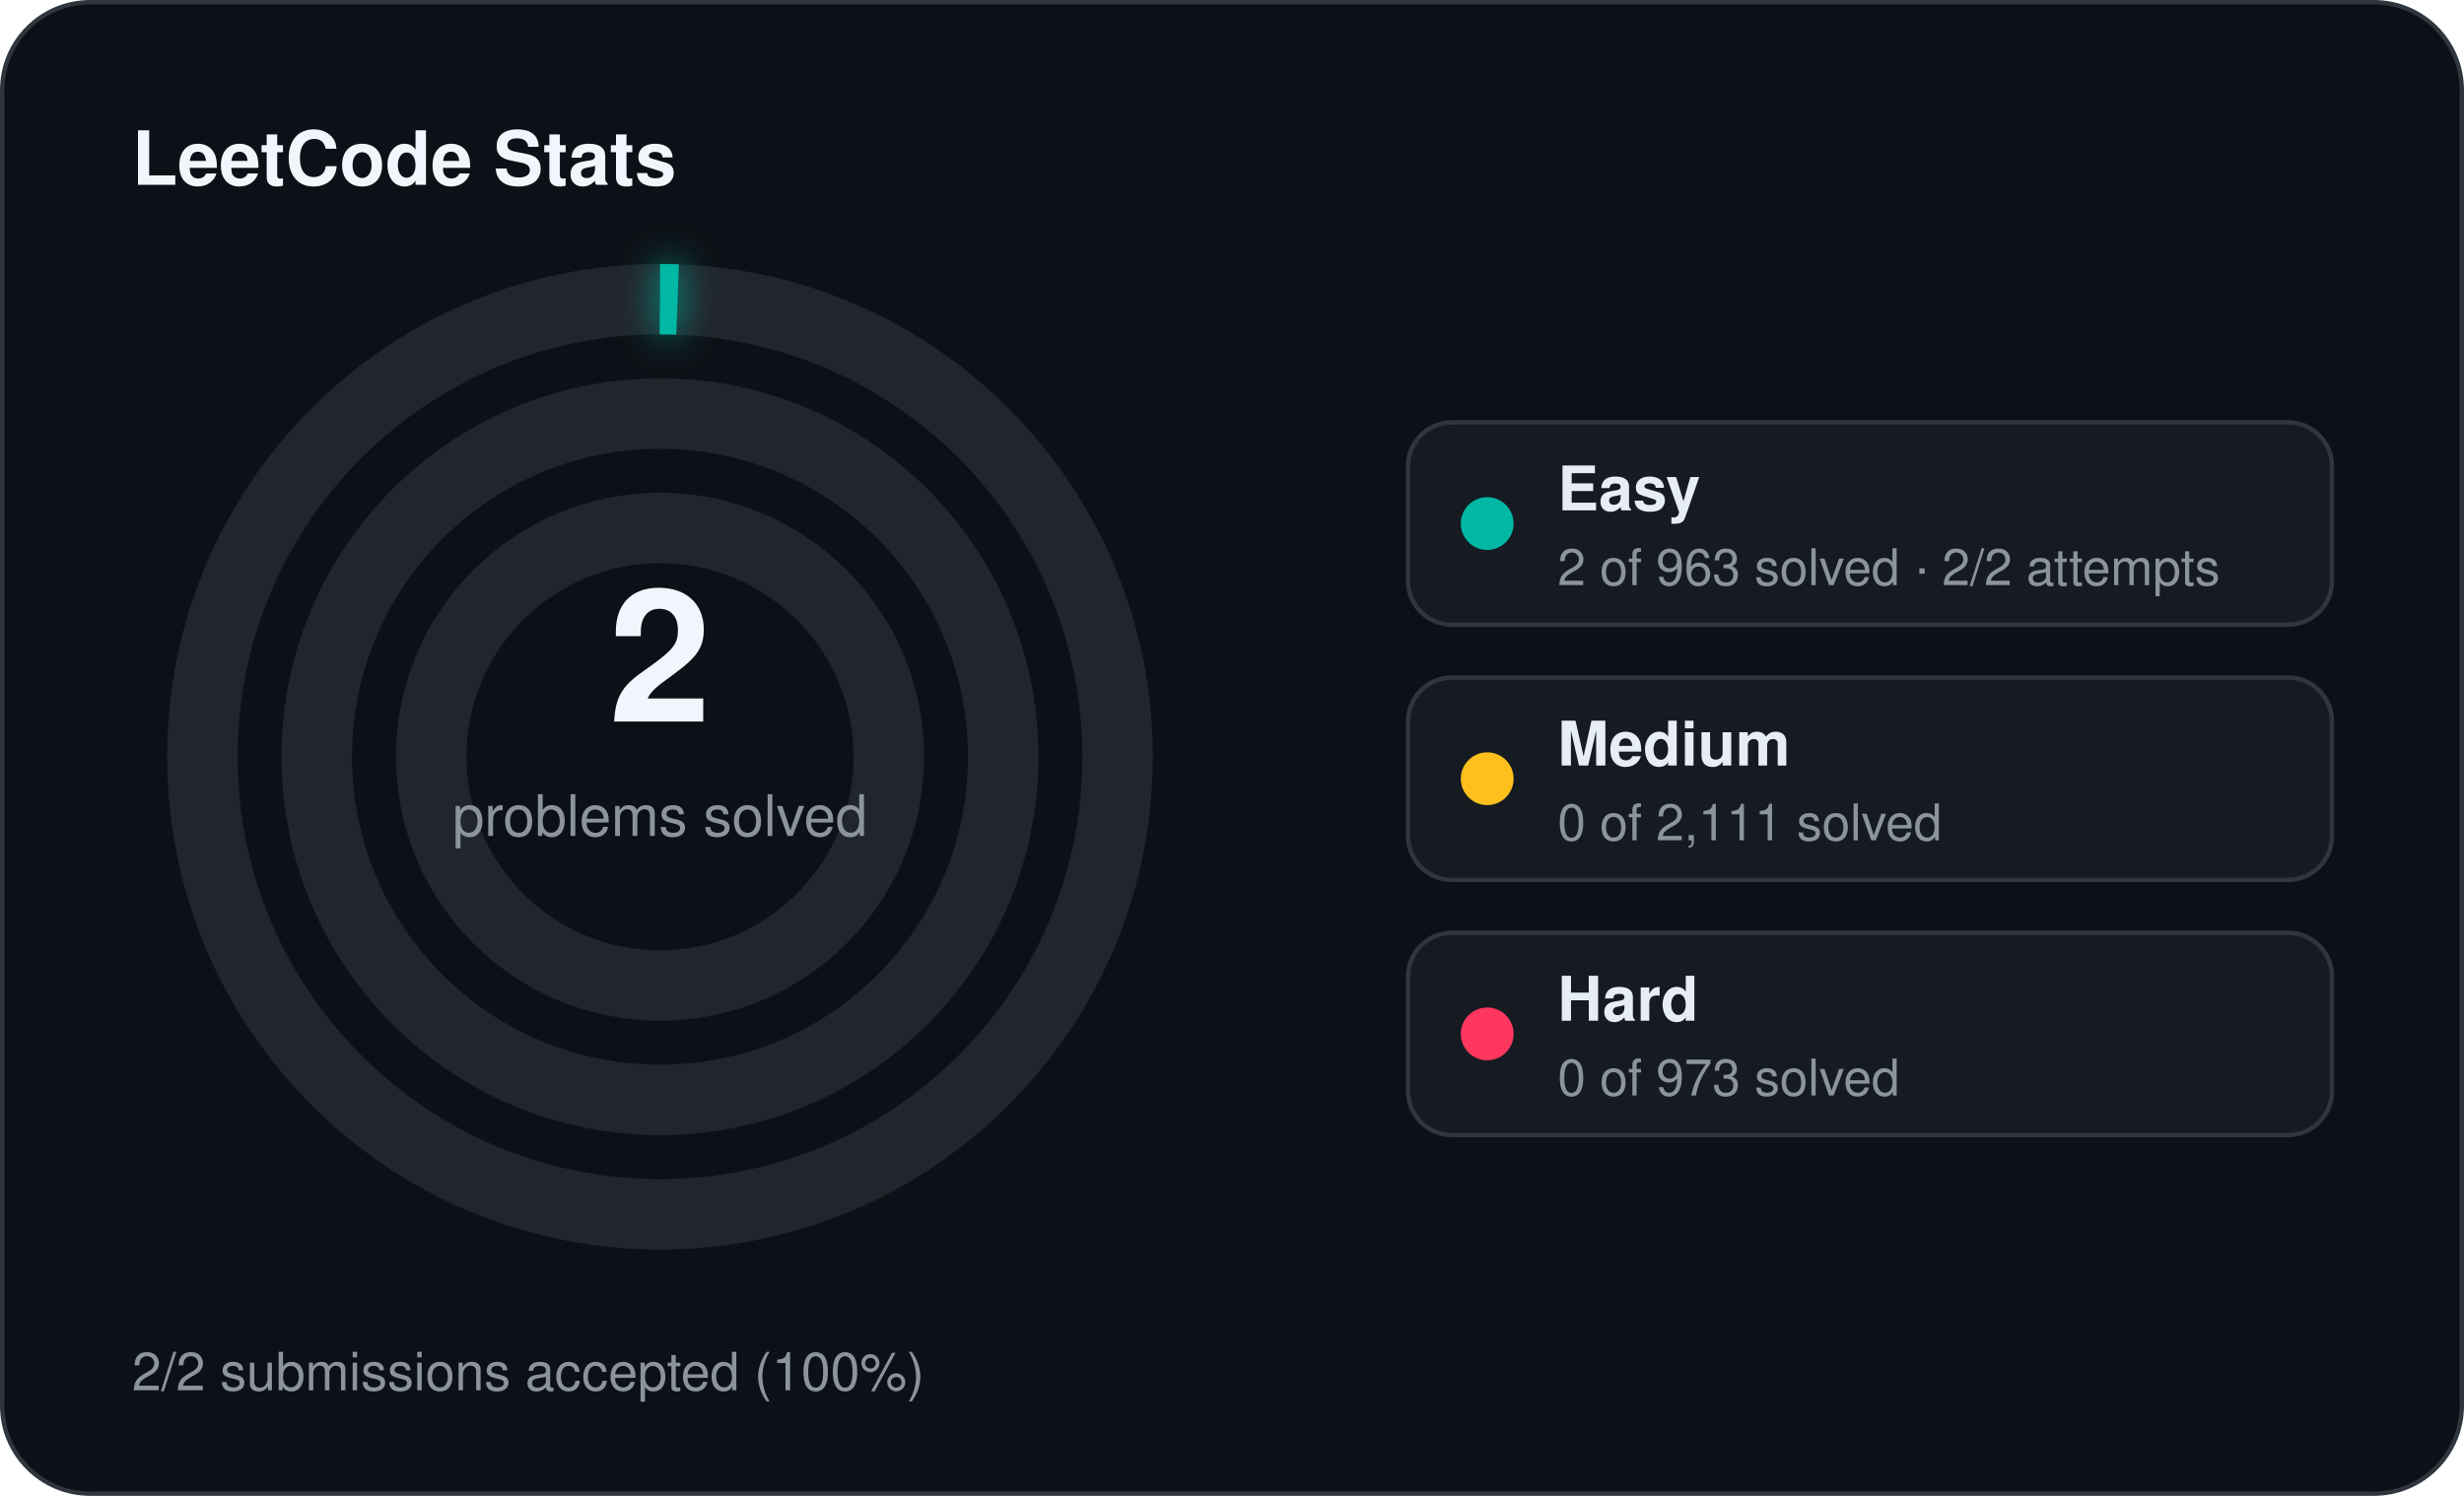
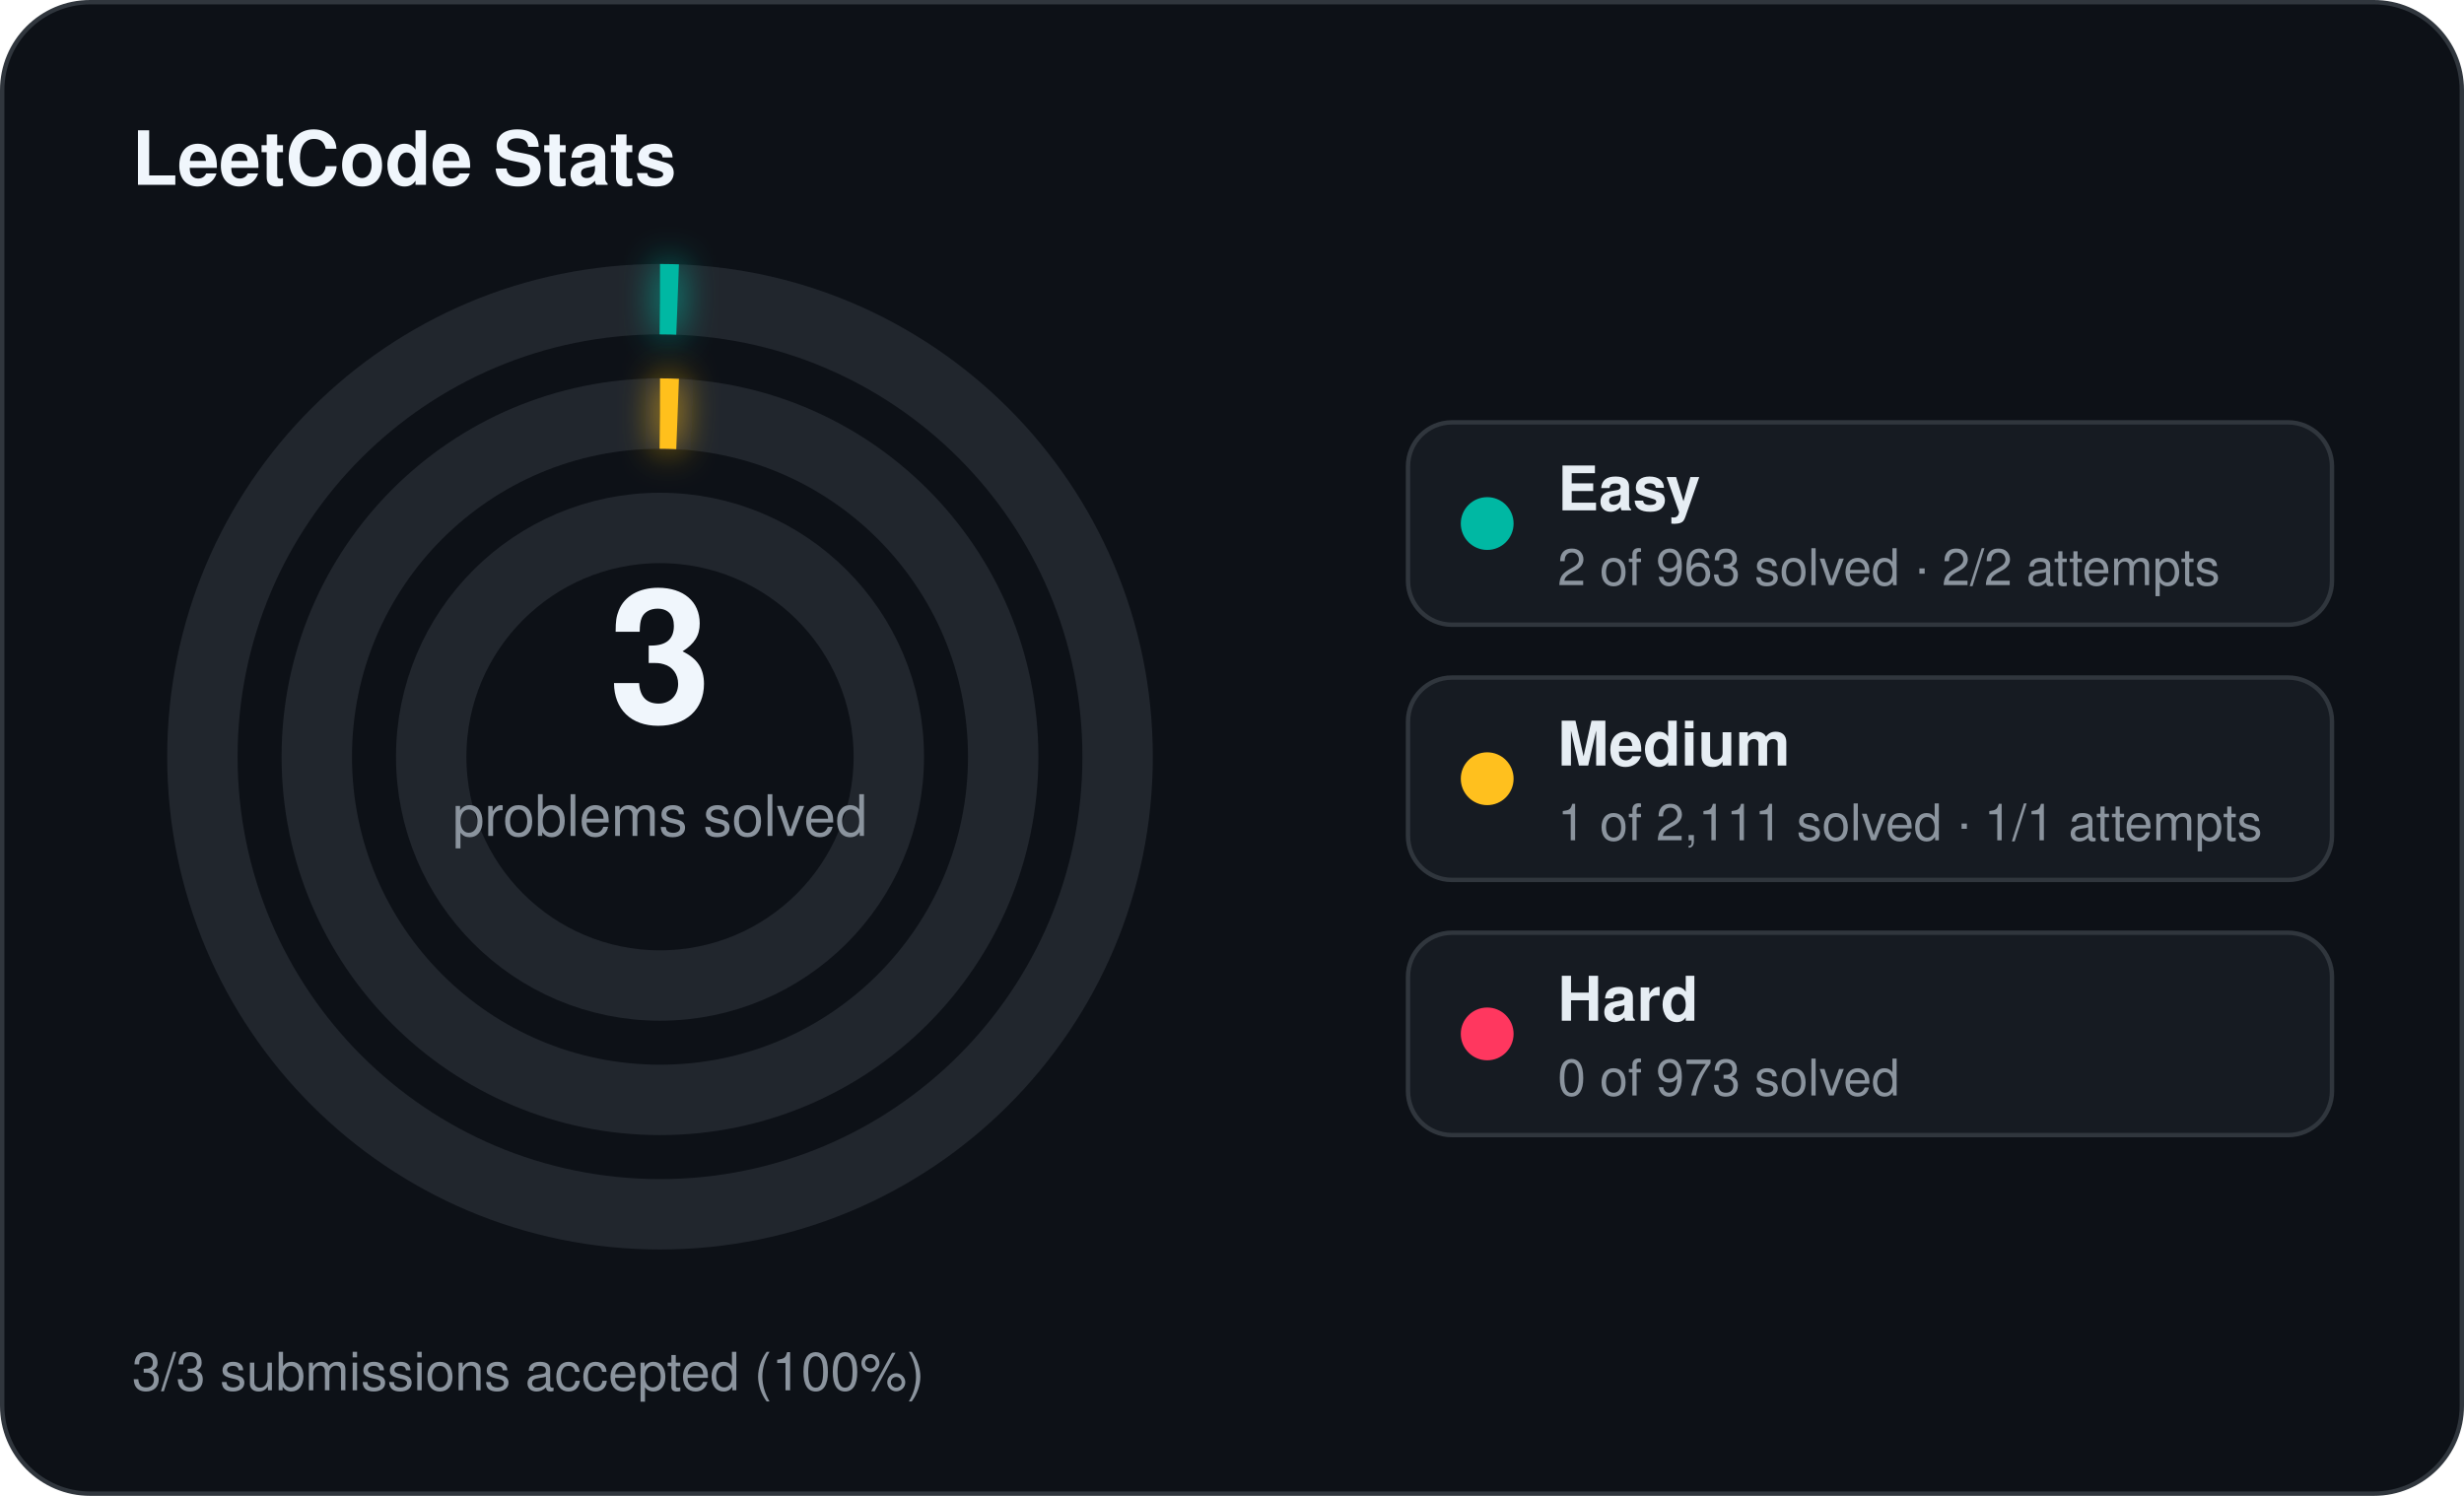
<svg xmlns="http://www.w3.org/2000/svg" width="560" height="340" viewBox="0 0 560 340">
  <defs>
    <filter id="stats-glow" x="-60%" y="-60%" width="220%" height="220%">
      <feGaussianBlur stdDeviation="4" result="blur" />
      <feMerge>
        <feMergeNode in="blur" />
        <feMergeNode in="SourceGraphic" />
      </feMerge>
    </filter>
  </defs>
  <rect x="0.5" y="0.5" width="559" height="339" rx="20" fill="#0d1117" stroke="#30363d" stroke-width="1" />
  <text x="30" y="42" fill="#f0f6fc" font-family="Segoe UI, Helvetica, Arial, sans-serif" font-size="17" font-weight="700">LeetCode Stats</text>
  <circle cx="150" cy="172" r="104" fill="none" stroke="#21262d" stroke-width="16" />
  <circle cx="150" cy="172" r="104" fill="none" stroke="#00b8a3" stroke-width="16" stroke-linecap="butt" stroke-dasharray="4.00 653.45" transform="rotate(-90 150 172)" filter="url(#stats-glow)" />
  <circle cx="150" cy="172" r="78" fill="none" stroke="#21262d" stroke-width="16" />
+   <circle cx="150" cy="172" r="78" fill="none" stroke="#ffc01e" stroke-width="16" stroke-linecap="butt" stroke-dasharray="4.00 490.09" transform="rotate(-90 150 172)" filter="url(#stats-glow)" />
  <circle cx="150" cy="172" r="52" fill="none" stroke="#21262d" stroke-width="16" />
-   <text x="150" y="164" text-anchor="middle" fill="#f0f6fc" font-family="Segoe UI, Helvetica, Arial, sans-serif" font-size="42" font-weight="700">2</text>
+   <text x="150" y="164" text-anchor="middle" fill="#f0f6fc" font-family="Segoe UI, Helvetica, Arial, sans-serif" font-size="42" font-weight="700">3</text>
  <text x="150" y="190" text-anchor="middle" fill="#8b949e" font-family="Segoe UI, Helvetica, Arial, sans-serif" font-size="13">problems solved</text>
  <rect x="320" y="96" width="210" height="46" rx="10" fill="#161b22" stroke="#30363d" stroke-width="1" />
  <circle cx="338" cy="119" r="6" fill="#00b8a3" />
  <text x="354" y="116" fill="#e6edf3" font-family="Segoe UI, Helvetica, Arial, sans-serif" font-size="14" font-weight="600">Easy</text>
  <text x="354" y="133" fill="#8b949e" font-family="Segoe UI, Helvetica, Arial, sans-serif" font-size="11.5">2 of 963 solved · 2/2 attempts</text>
  <rect x="320" y="154" width="210" height="46" rx="10" fill="#161b22" stroke="#30363d" stroke-width="1" />
  <circle cx="338" cy="177" r="6" fill="#ffc01e" />
  <text x="354" y="174" fill="#e6edf3" font-family="Segoe UI, Helvetica, Arial, sans-serif" font-size="14" font-weight="600">Medium</text>
-   <text x="354" y="191" fill="#8b949e" font-family="Segoe UI, Helvetica, Arial, sans-serif" font-size="11.5">0 of 2,111 solved</text>
+   <text x="354" y="191" fill="#8b949e" font-family="Segoe UI, Helvetica, Arial, sans-serif" font-size="11.5">1 of 2,111 solved · 1/1 attempts</text>
  <rect x="320" y="212" width="210" height="46" rx="10" fill="#161b22" stroke="#30363d" stroke-width="1" />
  <circle cx="338" cy="235" r="6" fill="#ff375f" />
  <text x="354" y="232" fill="#e6edf3" font-family="Segoe UI, Helvetica, Arial, sans-serif" font-size="14" font-weight="600">Hard</text>
  <text x="354" y="249" fill="#8b949e" font-family="Segoe UI, Helvetica, Arial, sans-serif" font-size="11.5">0 of 973 solved</text>
-   <text x="30" y="316" fill="#8b949e" font-family="Segoe UI, Helvetica, Arial, sans-serif" font-size="12">2/2 submissions accepted (100%)</text>
+   <text x="30" y="316" fill="#8b949e" font-family="Segoe UI, Helvetica, Arial, sans-serif" font-size="12">3/3 submissions accepted (100%)</text>
</svg>
